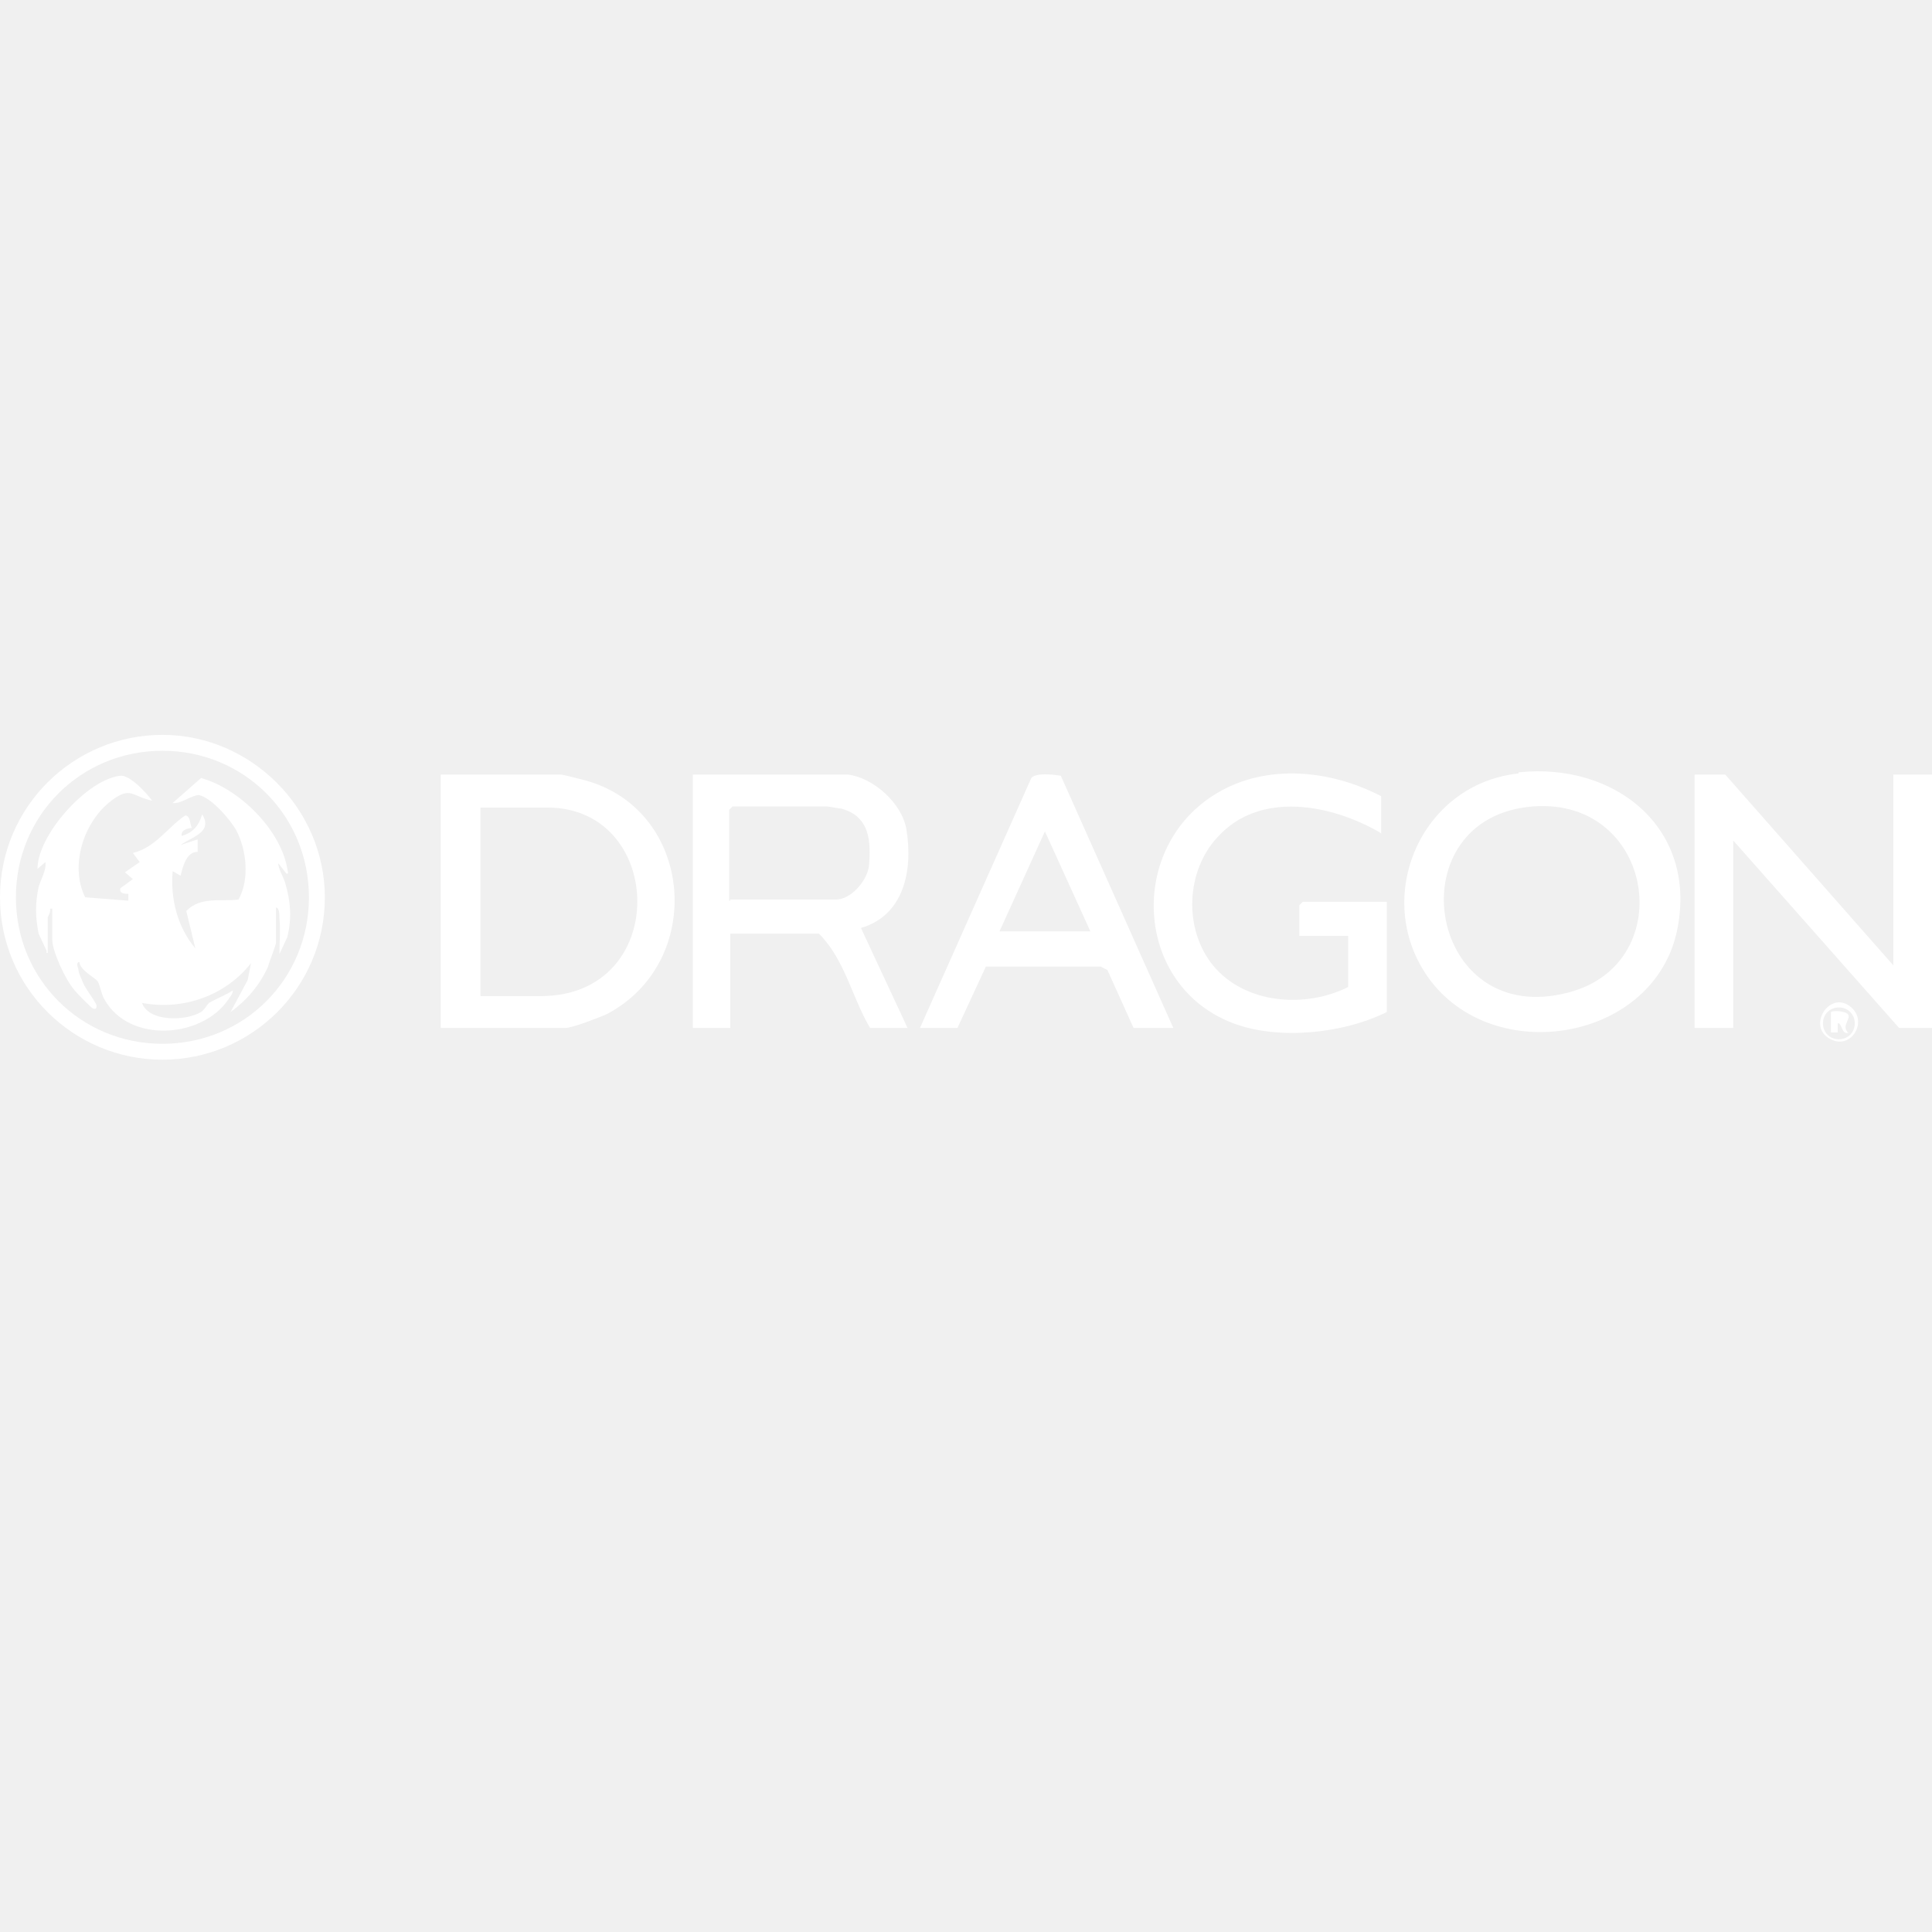
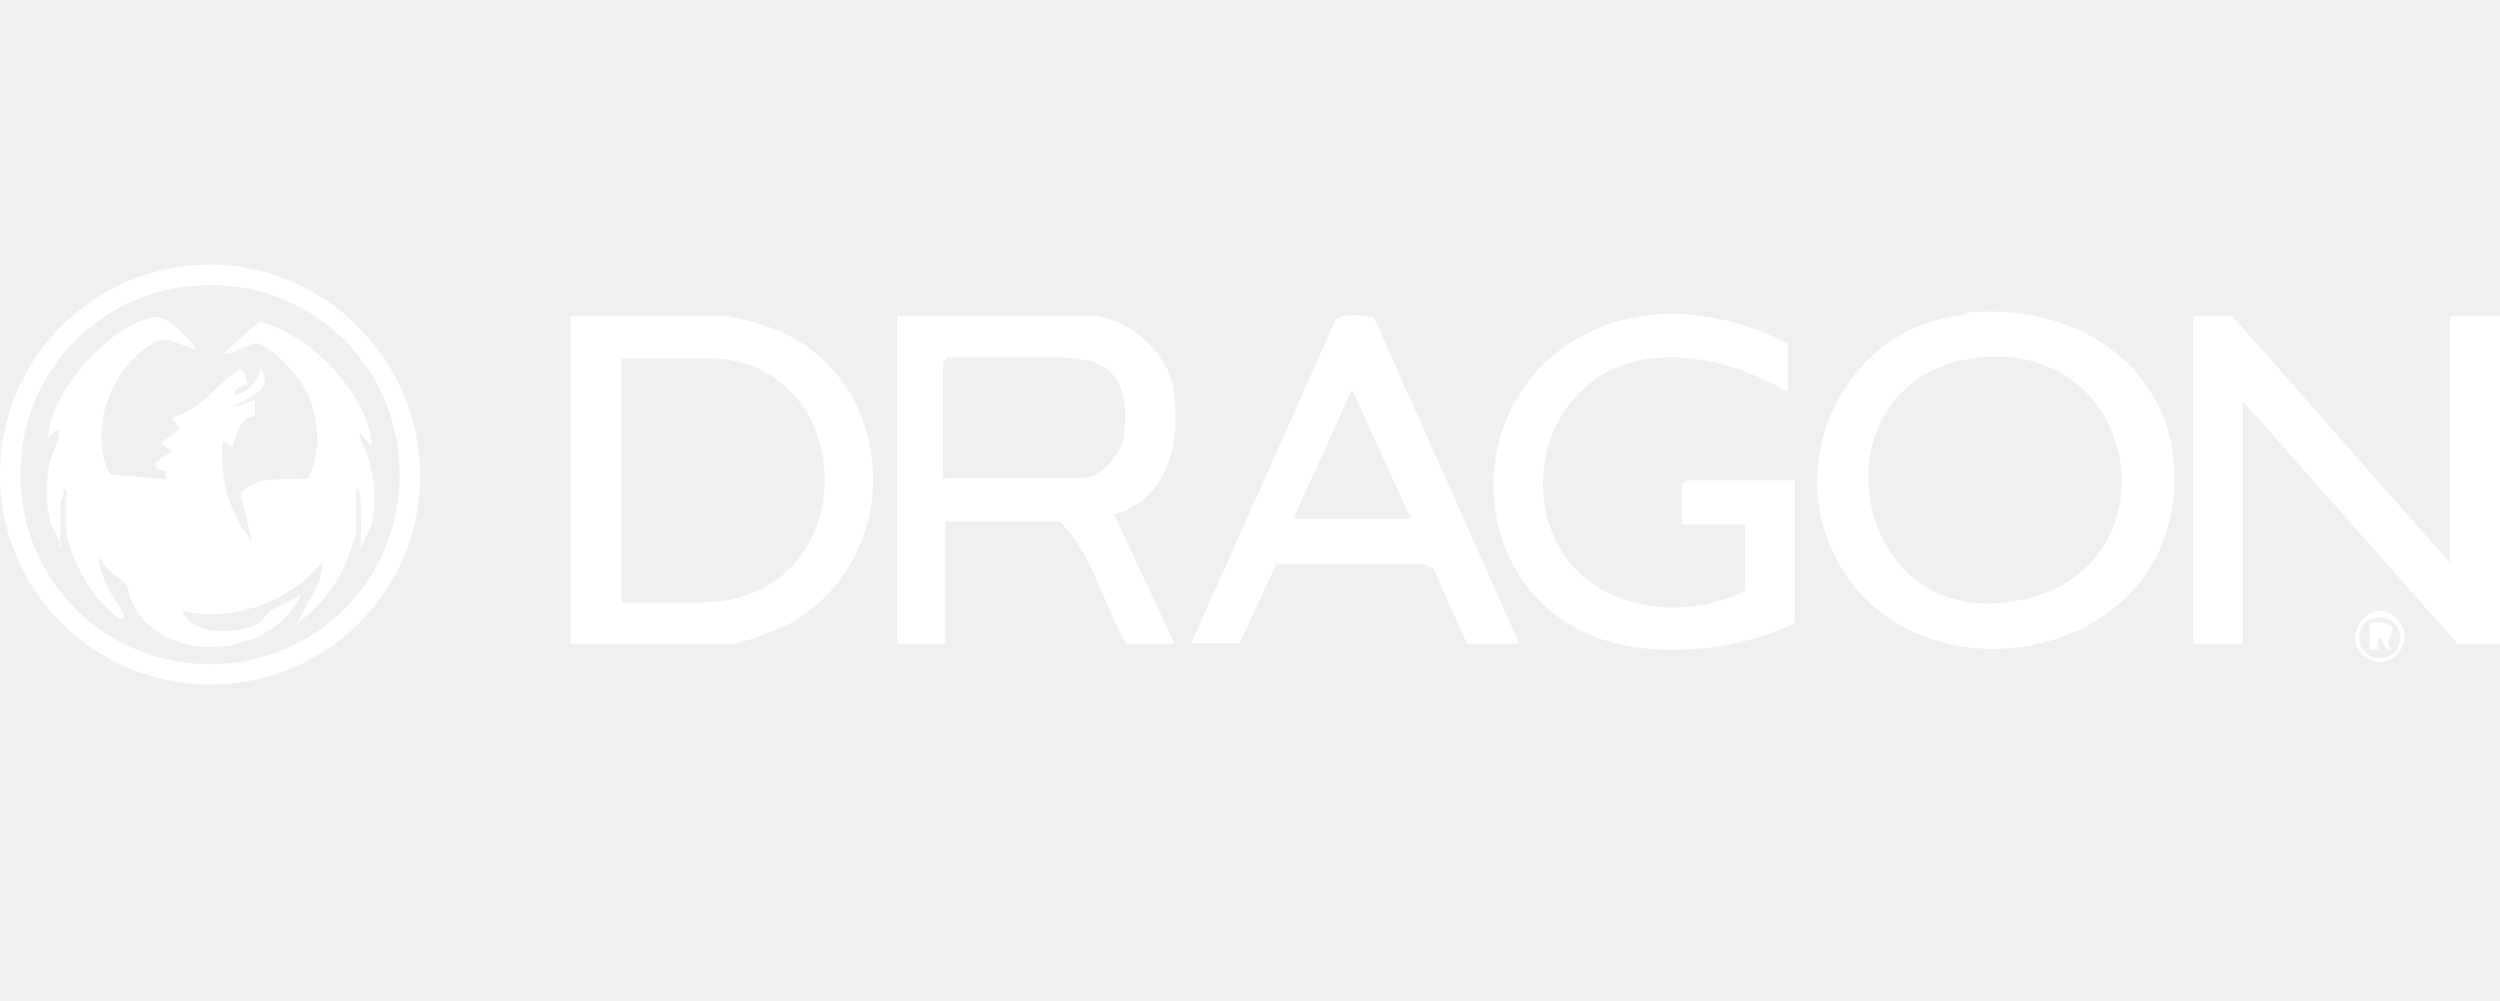
- <svg xmlns="http://www.w3.org/2000/svg" id="Layer_1" version="1.1" viewBox="0 0 170.1 170.1">
+ <svg xmlns="http://www.w3.org/2000/svg" id="Layer_1" version="1.1" viewBox="0 0 600 240">
  <defs>
    <style>
      .st0 {
        fill: #fff;
        fill-rule: evenodd;
      }
    </style>
  </defs>
-   <path class="st0" d="M163,88.7c1.5,1.3-.1,3.9-2,2.7s.2-4.3,2-2.7ZM163.3,90.1c0-.8-.6-1.4-1.4-1.4s-1.4.6-1.4,1.4.6,1.4,1.4,1.4,1.4-.6,1.4-1.4Z" />
+   <path class="st0" d="M575,148.2c5.3,4.6-.4,13.8-7.1,9.5-6.7-4.2.7-15.2,7.1-9.5ZM576,153.1c0-2.8-2.1-4.9-4.9-4.9s-4.9,2.1-4.9,4.9,2.1,4.9,4.9,4.9,4.9-2.1,4.9-4.9Z" />
  <g>
    <g>
-       <polygon class="st0" points="151.9 68.2 166.7 85 166.7 68.2 170.1 68.2 170.1 90.5 167.2 90.5 152.6 74 152.6 90.5 149.2 90.5 149.2 68.2 151.9 68.2" />
-       <path class="st0" d="M133.7,68c8.4-.9,15.7,4.8,14,13.7-1.9,10-16.3,12.4-22,4.3-4.9-7-.6-17,8-17.9h0ZM135,71c-12.1.9-9.5,19.2,2.6,16.5,10.4-2.2,8.2-17.3-2.6-16.5Z" />
-       <path class="st0" d="M74.7,68.2c2.2.3,4.7,2.5,5.1,4.8.6,3.6-.2,7.6-4,8.7l4.1,8.8h-3.3c-1.6-2.7-2.2-6-4.5-8.3h-7.8v8.3h-3.3v-22.3h13.8-.1ZM64.3,79.2h9.3c1.3,0,2.7-1.6,2.9-2.9.2-2.2.1-4.4-2.4-5.1-.1,0-1.2-.2-1.3-.2h-8.3l-.3.3v8h.1Z" />
-       <path class="st0" d="M38.8,90.5v-22.3h10.6c.2,0,1.7.4,2.1.5,9.6,2.6,10.7,16,1.9,20.6-.7.3-3,1.2-3.6,1.2h-11ZM42.3,87.7h5.3c11.5,0,11-16.6.6-16.6h-5.9s0,16.6,0,16.6Z" />
-       <path class="st0" d="M121.5,73.3c-4.3-2.5-10.6-3.7-14.3.4-2.8,3-3,8.1-.4,11.3,2.8,3.4,8.1,3.8,11.9,1.9v-4.5h-4.3v-2.7l.3-.3h7.4v9.7c-3.8,1.9-9.5,2.5-13.5,1-8.8-3.3-9.4-15.6-1.4-20.3,4.4-2.6,10-2,14.4.3v3.3h0Z" />
-       <path class="st0" d="M103.1,90.5h-3.3l-2.3-5.1-.6-.3h-10.1l-2.5,5.4h-3.3l9.8-22c.4-.5,2-.3,2.6-.2l9.9,22.2h-.1ZM96,82l-4-8.8-4,8.8h8.1Z" />
+       <polygon class="st0" points="535.8 75.9 588 135.1 588 75.9 600 75.9 600 154.5 589.8 154.5 538.3 96.3 538.3 154.5 526.3 154.5 526.3 75.9 535.8 75.9" />
+       <path class="st0" d="M471.6,75.1c29.6-3.2,55.4,16.9,49.4,48.3-6.7,35.3-57.5,43.7-77.6,15.2-17.3-24.7-2.1-60,28.2-63.1h0v-.4ZM476.2,85.7c-42.7,3.2-33.5,67.7,9.2,58.2,36.7-7.8,28.9-61-9.2-58.2Z" />
+       <path class="st0" d="M263.5,75.9c7.8,1.1,16.6,8.8,18,16.9,2.1,12.7-.7,26.8-14.1,30.7l14.5,31h-11.6c-5.6-9.5-7.8-21.2-15.9-29.3h-27.5v29.3h-11.6v-78.7h48.7-.5ZM226.8,114.7h32.8c4.6,0,9.5-5.6,10.2-10.2.7-7.8.4-15.5-8.5-18-.4,0-4.2-.7-4.6-.7h-29.3l-1.1,1.1v28.2h.4v-.4h.1Z" />
+       <path class="st0" d="M136.9,154.5v-78.7h37.4c.7,0,6,1.4,7.4,1.8,33.9,9.2,37.7,56.4,6.7,72.7-2.5,1.1-10.6,4.2-12.7,4.2h-38.8,0ZM149.2,144.6h18.7c40.6,0,38.8-58.6,2.1-58.6h-20.8v58.6Z" />
+       <path class="st0" d="M428.6,93.8c-15.2-8.8-37.4-13.1-50.4,1.4-9.9,10.6-10.6,28.6-1.4,39.9,9.9,12,28.6,13.4,42,6.7v-15.9h-15.2v-9.5l1.1-1.1h26.1v34.2c-13.4,6.7-33.5,8.8-47.6,3.5-31-11.6-33.2-55-4.9-71.6,15.5-9.2,35.3-7.1,50.8,1.1v11.6h0l-.4-.4h-.1Z" />
+       <path class="st0" d="M363.7,154.5h-11.6l-8.1-18-2.1-1.1h-35.6l-8.8,19h-11.6l34.6-77.6c1.4-1.8,7.1-1.1,9.2-.7l34.9,78.3h-.9ZM338.6,124.5l-14.1-31-14.1,31h28.6-.4Z" />
    </g>
    <g>
-       <path class="st0" d="M28.6,79c0,8-6.5,14.3-14.3,14.3S0,87,0,79s6.5-14.3,14.3-14.3,14.3,6.5,14.3,14.3ZM27.2,79c0-7.2-5.7-12.9-12.9-12.9s-12.9,5.7-12.9,12.9,5.7,12.9,12.9,12.9,12.9-5.7,12.9-12.9Z" />
-       <path class="st0" d="M4.1,83.7l-.7-1.5c-.3-1.5-.3-2.7,0-4.1.2-.7.7-1.5.6-2.2l-.7.6c0-3,4.4-7.9,7.3-8.2.8-.1,2.3,1.5,2.8,2.2-1.8-.4-1.9-1.3-3.6,0-2.4,1.8-3.7,5.7-2.3,8.5l3.8.3v-.6c-.5,0-.8-.1-.7-.5l1.1-.8-.7-.6,1.3-.9-.6-.8c2-.5,3-2.2,4.6-3.3.5,0,.4.8.6,1.1-.4,0-1,.2-.9.7,1-.3,1.5-.9,1.8-1.9,1,1.6-1,2-1.9,2.7l1.5-.5v1.1c-1,0-1.3,1.3-1.5,2.1l-.7-.4c-.2,2.4.4,4.9,2,6.8l-.8-3.3c1.3-1.3,3-.8,4.6-1,1-1.8.7-4.4-.2-6.1-.5-.9-2.2-2.9-3.3-3.1-.6,0-1.6.8-2.3.7l2.5-2.2c3.3.9,7,4.5,7.6,8,0,.2.2.5-.1.4l-.7-.9c0,.5.4,1.1.6,1.7.5,1.7.6,3.1.2,4.8l-.7,1.5c0-1.1.1-2.1,0-3.2,0-.2,0-.9-.3-.9v3.1c0,.2-.6,1.7-.7,2.1-.7,1.6-1.9,3-3.3,4l1.5-2.8.3-1.5c-2.2,2.8-5.9,4.2-9.6,3.5.6,1.7,3.9,1.6,5.2.8.3-.2.5-.6.7-.8.7-.4,1.5-.7,2.1-1.1,0,.3-.2.5-.4.8-2.3,3.4-8.7,3.9-10.9,0-.3-.5-.4-1.3-.6-1.6-.2-.3-1.6-1-1.6-1.7-.3,0-.2.4-.1.6,0,.4.3.9.4,1.2.3.7,1,1.5,1.2,2,0,.2,0,.4-.3.3-.1,0-1.5-1.4-1.7-1.7-.7-.8-1.9-3.3-1.9-4.4v-2.7h-.2c.1.3-.2.7-.2.8v3.1h-.1Z" />
+       <path class="st0" d="M100.9,113.9c0,28.2-22.9,50.4-50.4,50.4S0,142.2,0,113.9s22.9-50.4,50.4-50.4,50.4,22.9,50.4,50.4h0ZM95.9,113.9c0-25.4-20.1-45.5-45.5-45.5S4.9,88.6,4.9,113.9s20.1,45.5,45.5,45.5,45.5-20.1,45.5-45.5Z" />
+       <path class="st0" d="M14.5,130.5l-2.5-5.3c-1.1-5.3-1.1-9.5,0-14.5.7-2.5,2.5-5.3,2.1-7.8l-2.5,2.1c0-10.6,15.5-27.9,25.7-28.9,2.8-.4,8.1,5.3,9.9,7.8-6.3-1.4-6.7-4.6-12.7,0-8.5,6.3-13.1,20.1-8.1,30l13.4,1.1v-2.1c-1.8,0-2.8-.4-2.5-1.8l3.9-2.8-2.5-2.1,4.6-3.2-2.1-2.8c7.1-1.8,10.6-7.8,16.2-11.6,1.8,0,1.4,2.8,2.1,3.9-1.4,0-3.5.7-3.2,2.5,3.5-1.1,5.3-3.2,6.3-6.7,3.5,5.6-3.5,7.1-6.7,9.5l5.3-1.8v3.9c-3.5,0-4.6,4.6-5.3,7.4l-2.5-1.4c-.7,8.5,1.4,17.3,7.1,24l-2.8-11.6c4.6-4.6,10.6-2.8,16.2-3.5,3.5-6.3,2.5-15.5-.7-21.5-1.8-3.2-7.8-10.2-11.6-10.9-2.1,0-5.6,2.8-8.1,2.5l8.8-7.8c11.6,3.2,24.7,15.9,26.8,28.2,0,.7.7,1.8-.4,1.4l-2.5-3.2c0,1.8,1.4,3.9,2.1,6,1.8,6,2.1,10.9.7,16.9l-2.5,5.3c0-3.9.4-7.4,0-11.3,0-.7,0-3.2-1.1-3.2v10.9c0,.7-2.1,6-2.5,7.4-2.5,5.6-6.7,10.6-11.6,14.1l5.3-9.9,1.1-5.3c-7.8,9.9-20.8,14.8-33.9,12.3,2.1,6,13.8,5.6,18.3,2.8,1.1-.7,1.8-2.1,2.5-2.8,2.5-1.4,5.3-2.5,7.4-3.9,0,1.1-.7,1.8-1.4,2.8-8.1,12-30.7,13.8-38.4,0-1.1-1.8-1.4-4.6-2.1-5.6-.7-1.1-5.6-3.5-5.6-6-1.1,0-.7,1.4-.4,2.1,0,1.4,1.1,3.2,1.4,4.2,1.1,2.5,3.5,5.3,4.2,7.1,0,.7,0,1.4-1.1,1.1-.4,0-5.3-4.9-6-6-2.5-2.8-6.7-11.6-6.7-15.5v-9.5h-.7c.4,1.1-.7,2.5-.7,2.8v10.9h-.4v-.7h.4Z" />
    </g>
  </g>
-   <path class="st0" d="M162.8,90.9c-.7.3-.6-.9-1-.8v.8h-.6v-1.8c.4-.2,1.4,0,1.5.2.3.4-.6,1,0,1.6h.1Z" />
+   <path class="st0" d="M574.3,155.9c-2.5,1.1-2.1-3.2-3.5-2.8v2.8h-2.1v-6.3c1.4-.7,4.9,0,5.3.7,1.1,1.4-2.1,3.5,0,5.6h.4-.1Z" />
</svg>
